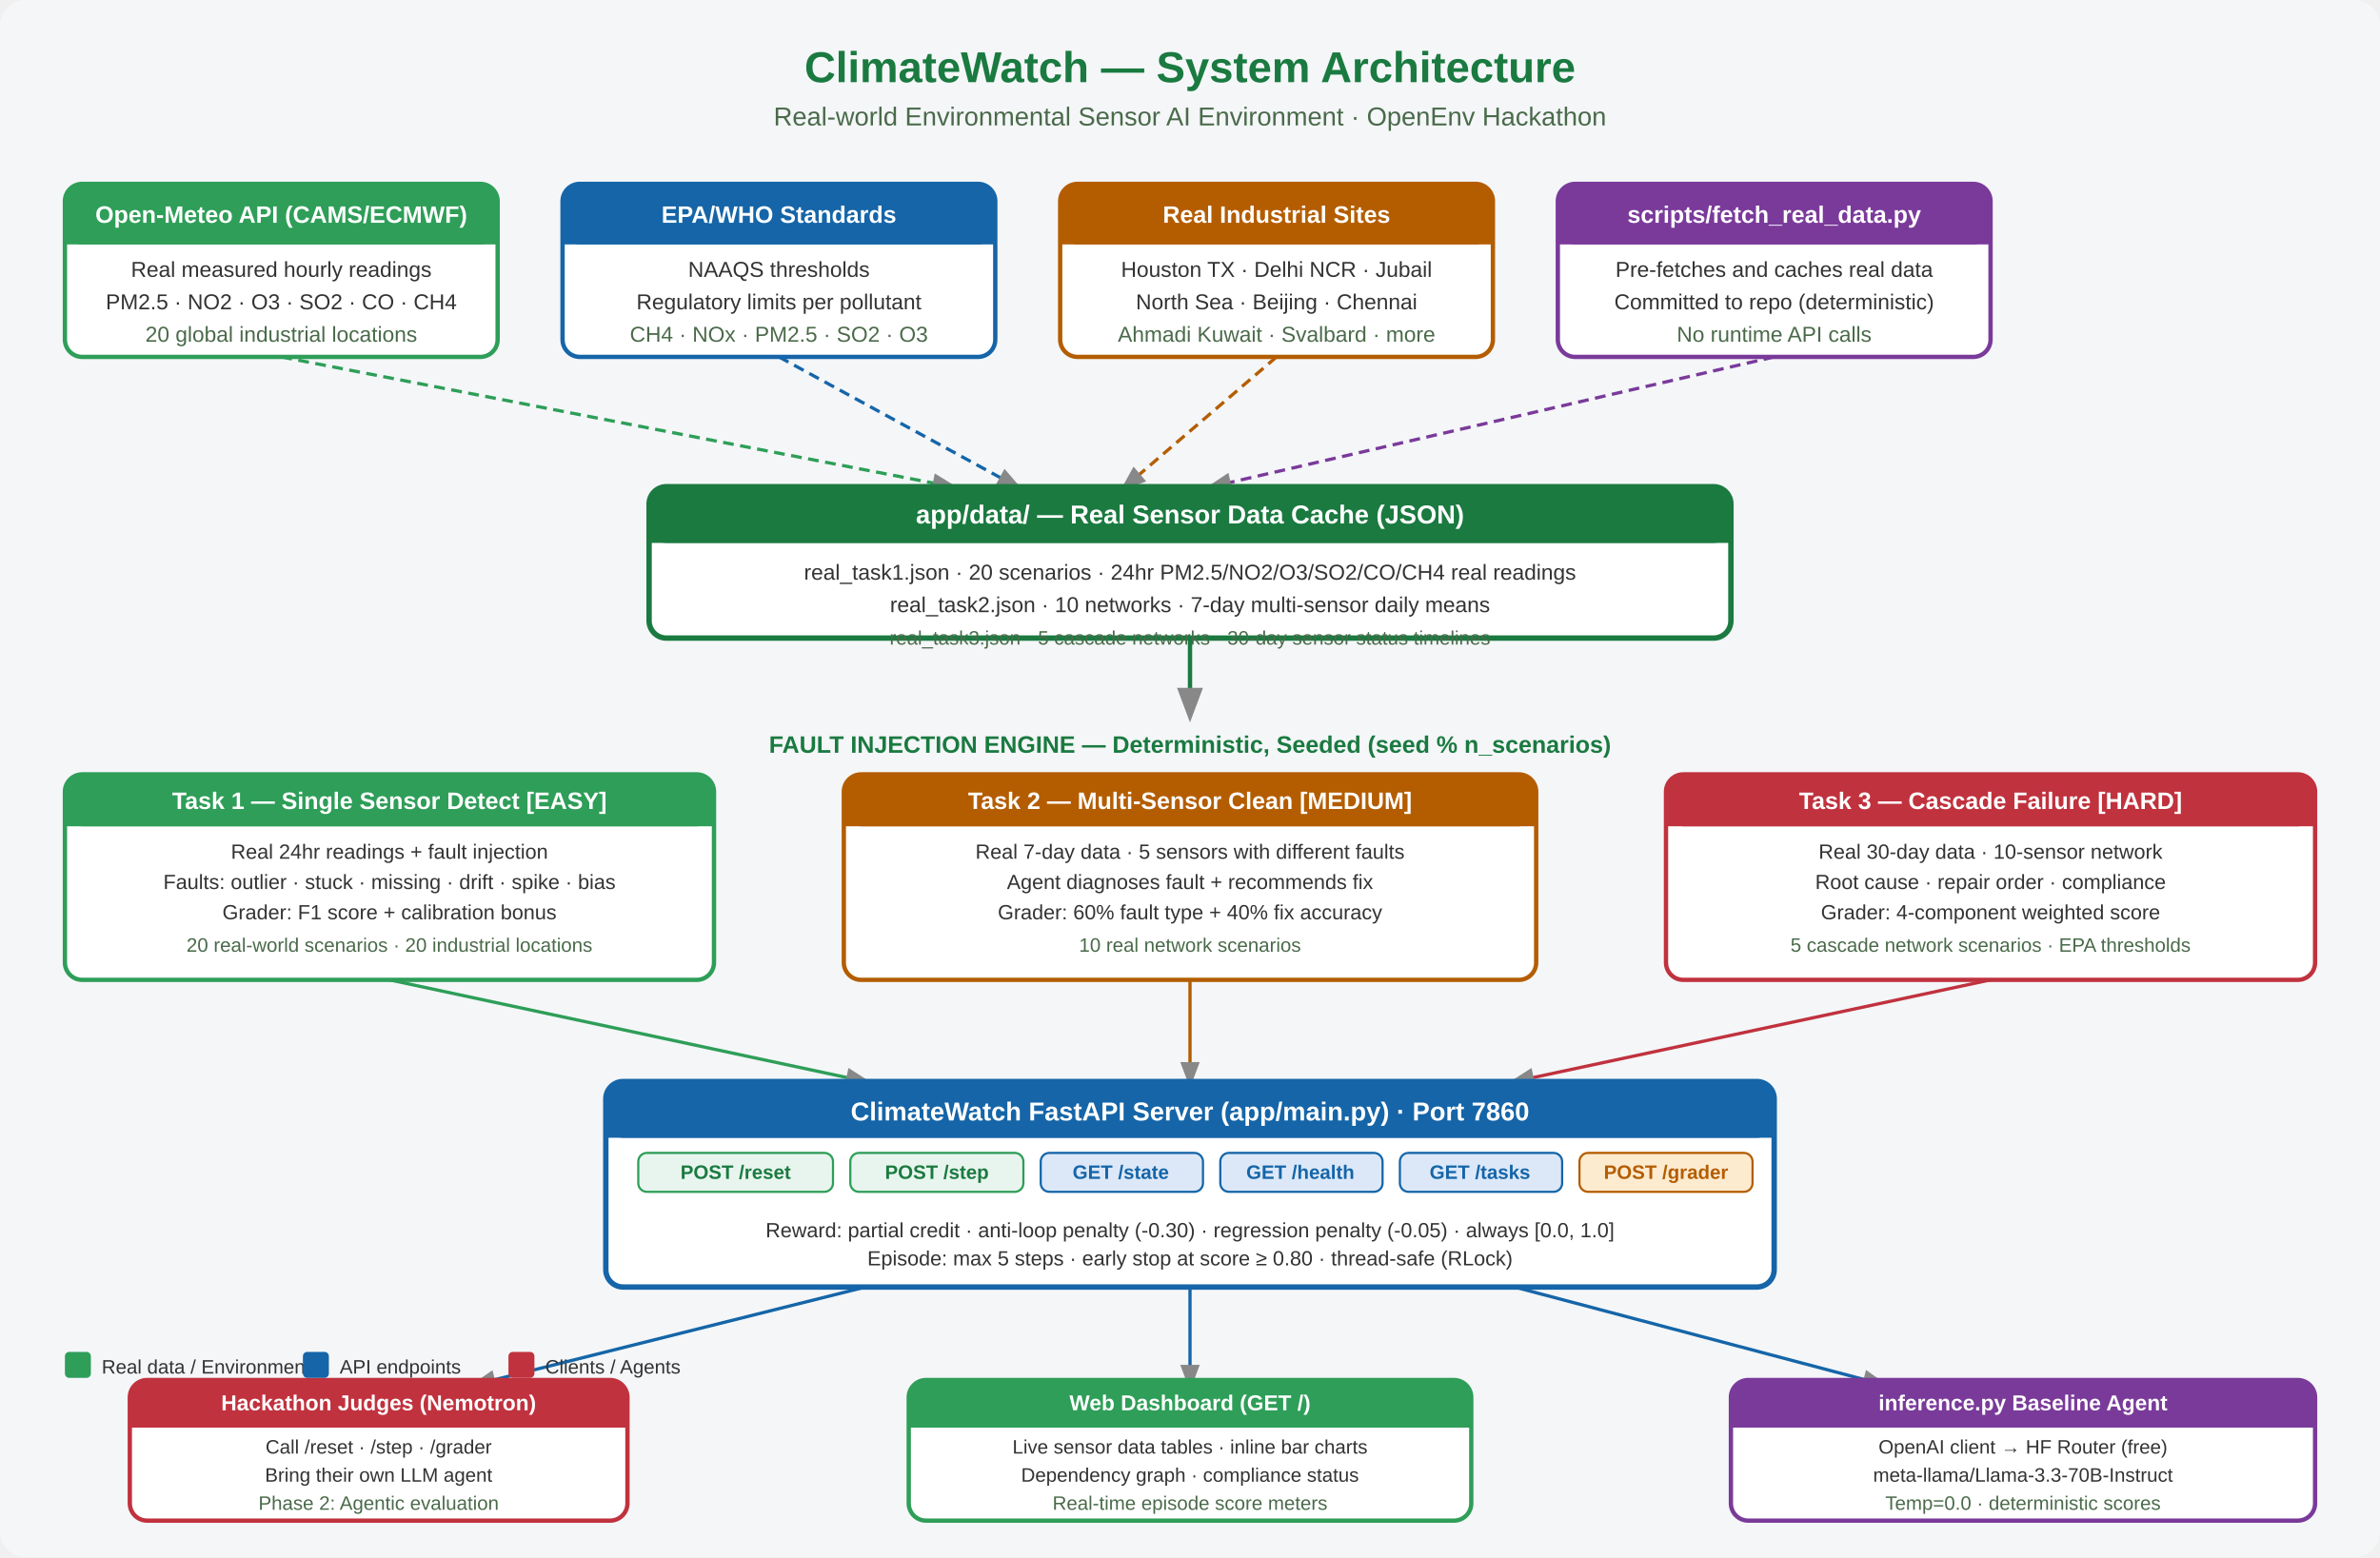
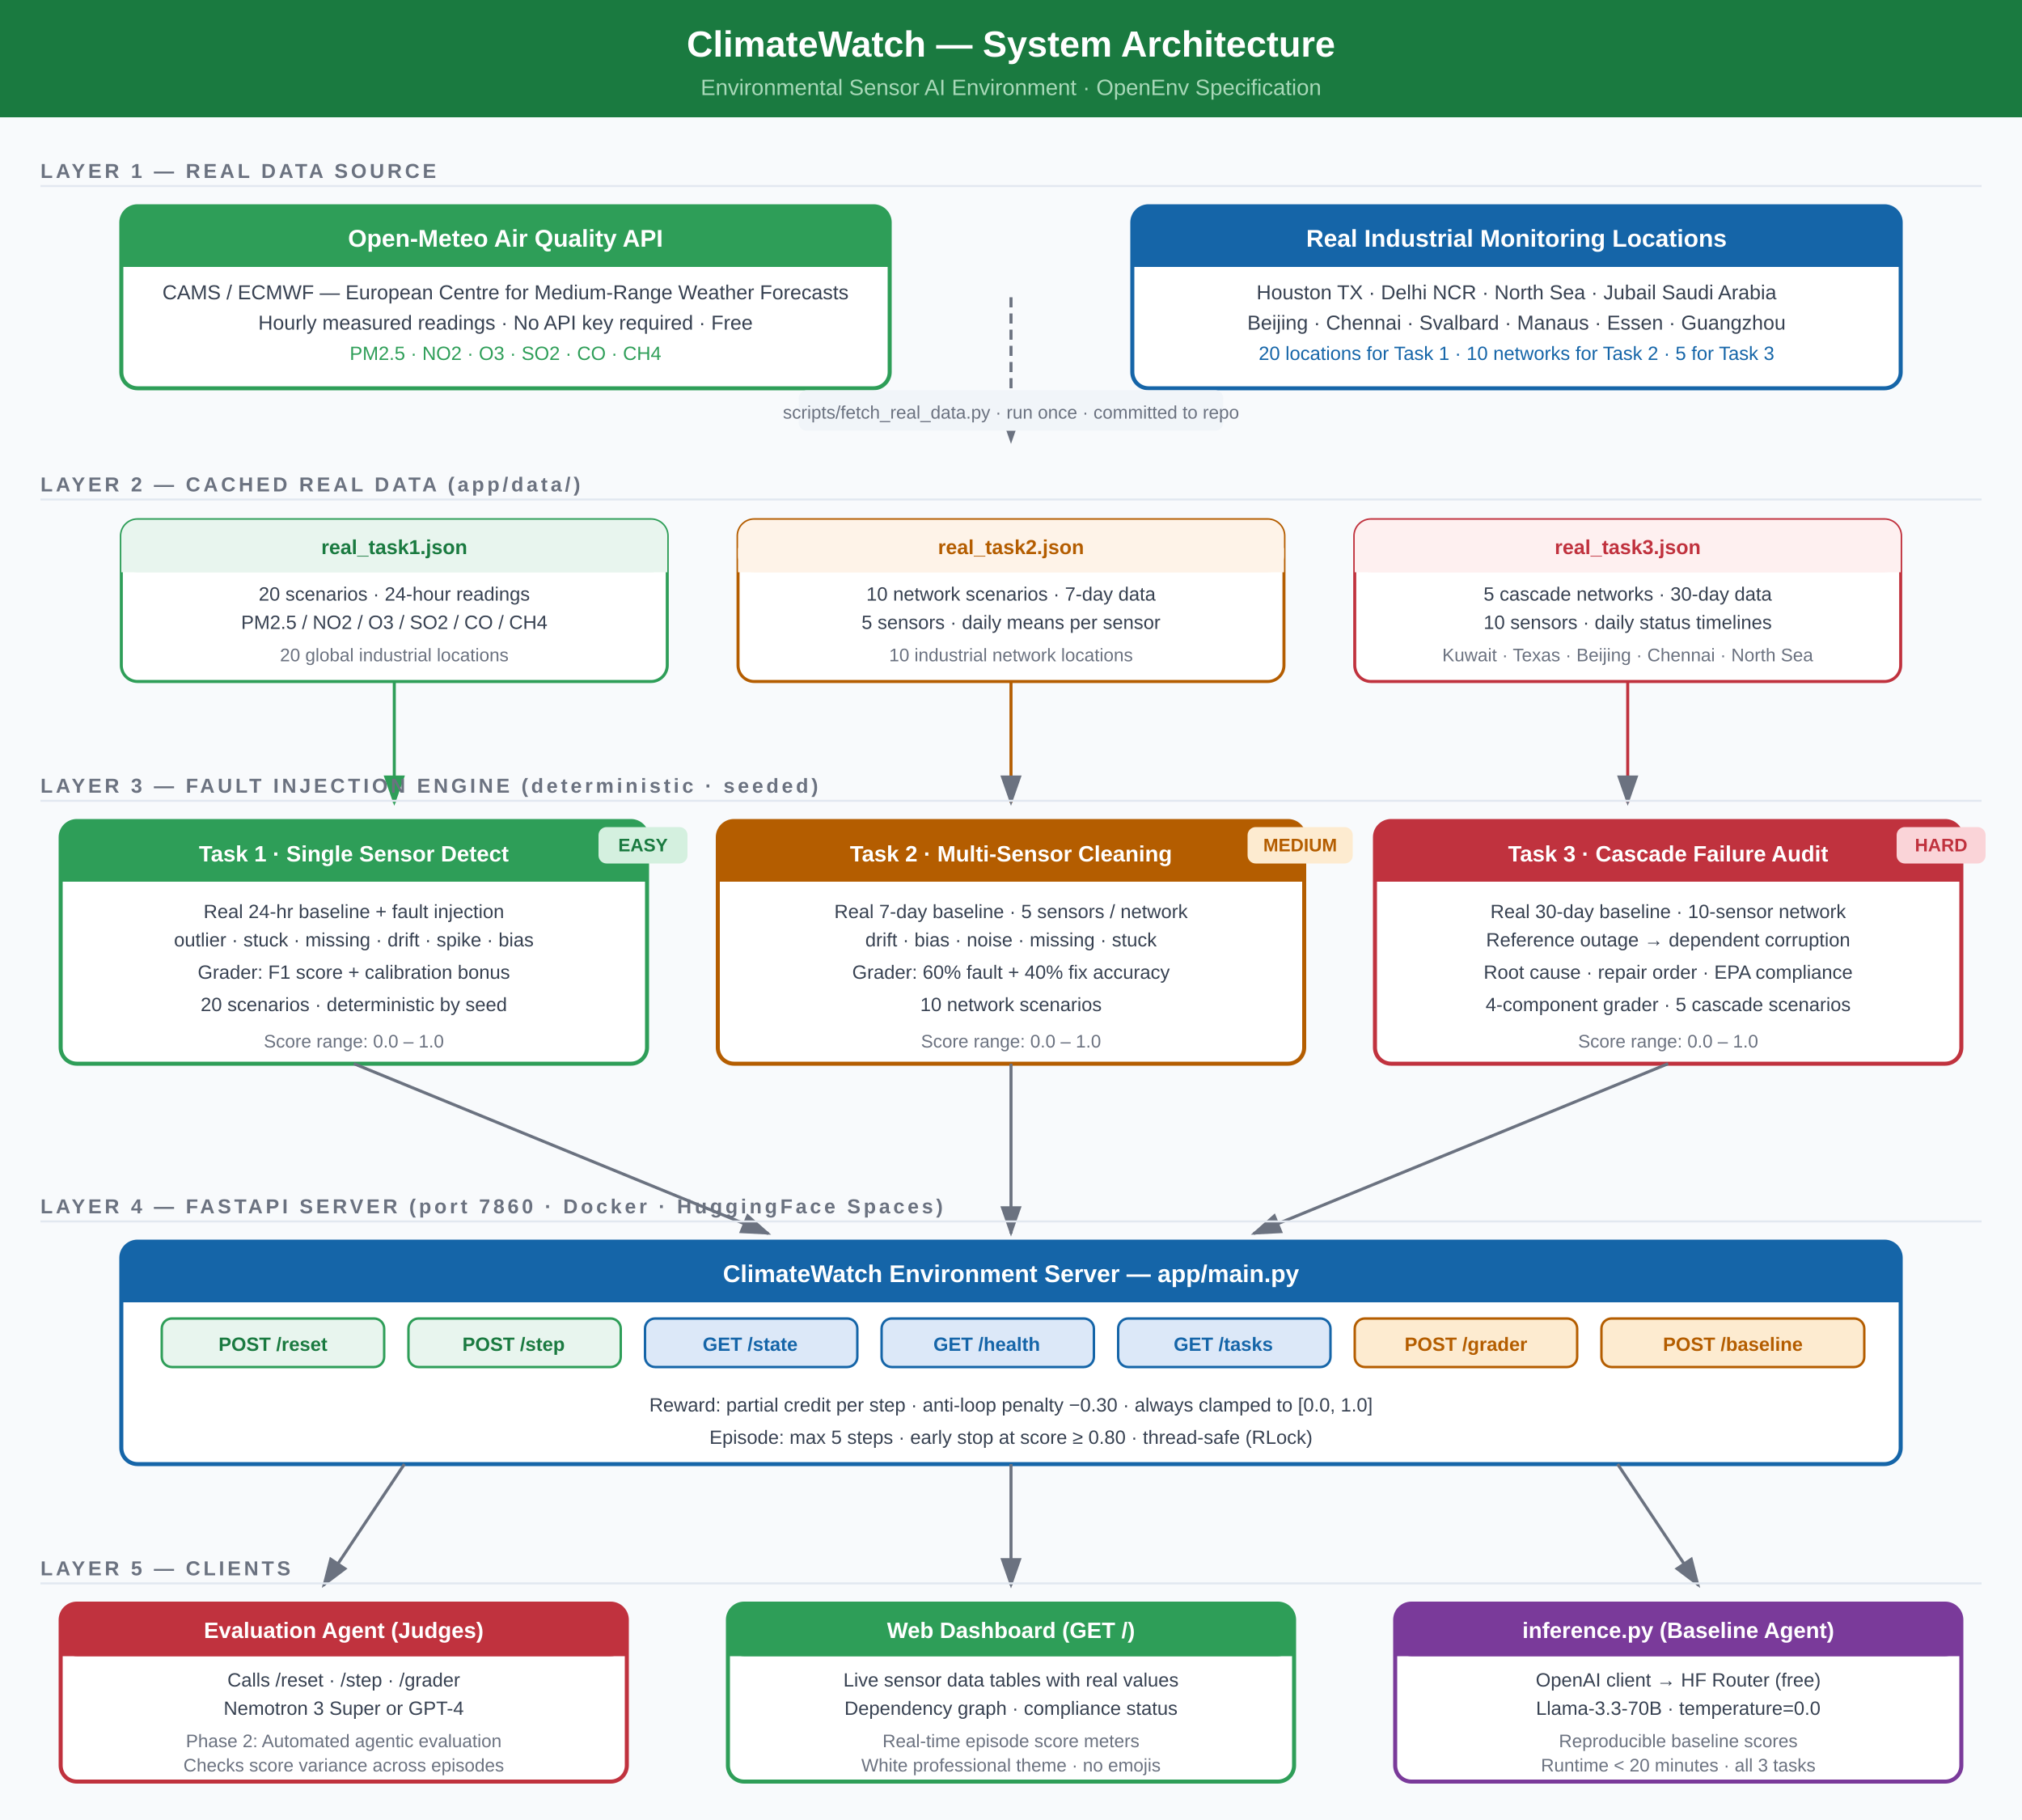
- <svg xmlns="http://www.w3.org/2000/svg" viewBox="0 0 1100 720" font-family="Segoe UI, Arial, sans-serif">
-   <rect width="1100" height="720" fill="#f4f6f8" rx="12" />
-   <text x="550" y="38" text-anchor="middle" font-size="20" font-weight="700" fill="#1a7a40">ClimateWatch — System Architecture</text>
-   <text x="550" y="58" text-anchor="middle" font-size="12" fill="#4a6a4a">Real-world Environmental Sensor AI Environment · OpenEnv Hackathon</text>
-   <rect x="30" y="85" width="200" height="80" rx="8" fill="#ffffff" stroke="#2e9e58" stroke-width="2" />
-   <rect x="30" y="85" width="200" height="28" rx="8" fill="#2e9e58" />
-   <rect x="30" y="101" width="200" height="12" fill="#2e9e58" />
-   <text x="130" y="103" text-anchor="middle" font-size="11" font-weight="700" fill="#ffffff">Open-Meteo API (CAMS/ECMWF)</text>
-   <text x="130" y="128" text-anchor="middle" font-size="10" fill="#333">Real measured hourly readings</text>
-   <text x="130" y="143" text-anchor="middle" font-size="10" fill="#333">PM2.5 · NO2 · O3 · SO2 · CO · CH4</text>
-   <text x="130" y="158" text-anchor="middle" font-size="10" fill="#4a6a4a">20 global industrial locations</text>
-   <rect x="260" y="85" width="200" height="80" rx="8" fill="#ffffff" stroke="#1565a8" stroke-width="2" />
-   <rect x="260" y="85" width="200" height="28" rx="8" fill="#1565a8" />
-   <rect x="260" y="101" width="200" height="12" fill="#1565a8" />
-   <text x="360" y="103" text-anchor="middle" font-size="11" font-weight="700" fill="#ffffff">EPA/WHO Standards</text>
-   <text x="360" y="128" text-anchor="middle" font-size="10" fill="#333">NAAQS thresholds</text>
-   <text x="360" y="143" text-anchor="middle" font-size="10" fill="#333">Regulatory limits per pollutant</text>
-   <text x="360" y="158" text-anchor="middle" font-size="10" fill="#4a6a4a">CH4 · NOx · PM2.5 · SO2 · O3</text>
-   <rect x="490" y="85" width="200" height="80" rx="8" fill="#ffffff" stroke="#b45d00" stroke-width="2" />
-   <rect x="490" y="85" width="200" height="28" rx="8" fill="#b45d00" />
-   <rect x="490" y="101" width="200" height="12" fill="#b45d00" />
-   <text x="590" y="103" text-anchor="middle" font-size="11" font-weight="700" fill="#ffffff">Real Industrial Sites</text>
-   <text x="590" y="128" text-anchor="middle" font-size="10" fill="#333">Houston TX · Delhi NCR · Jubail</text>
-   <text x="590" y="143" text-anchor="middle" font-size="10" fill="#333">North Sea · Beijing · Chennai</text>
-   <text x="590" y="158" text-anchor="middle" font-size="10" fill="#4a6a4a">Ahmadi Kuwait · Svalbard · more</text>
-   <rect x="720" y="85" width="200" height="80" rx="8" fill="#ffffff" stroke="#7a3a9a" stroke-width="2" />
-   <rect x="720" y="85" width="200" height="28" rx="8" fill="#7a3a9a" />
-   <rect x="720" y="101" width="200" height="12" fill="#7a3a9a" />
-   <text x="820" y="103" text-anchor="middle" font-size="11" font-weight="700" fill="#ffffff">scripts/fetch_real_data.py</text>
-   <text x="820" y="128" text-anchor="middle" font-size="10" fill="#333">Pre-fetches and caches real data</text>
-   <text x="820" y="143" text-anchor="middle" font-size="10" fill="#333">Committed to repo (deterministic)</text>
-   <text x="820" y="158" text-anchor="middle" font-size="10" fill="#4a6a4a">No runtime API calls</text>
-   <line x1="130" y1="165" x2="440" y2="225" stroke="#2e9e58" stroke-width="1.5" stroke-dasharray="5,3" marker-end="url(#arr)" />
-   <line x1="360" y1="165" x2="470" y2="225" stroke="#1565a8" stroke-width="1.5" stroke-dasharray="5,3" marker-end="url(#arr)" />
-   <line x1="590" y1="165" x2="520" y2="225" stroke="#b45d00" stroke-width="1.5" stroke-dasharray="5,3" marker-end="url(#arr)" />
-   <line x1="820" y1="165" x2="560" y2="225" stroke="#7a3a9a" stroke-width="1.5" stroke-dasharray="5,3" marker-end="url(#arr)" />
-   <rect x="300" y="225" width="500" height="70" rx="8" fill="#ffffff" stroke="#1a7a40" stroke-width="2.5" />
-   <rect x="300" y="225" width="500" height="26" rx="8" fill="#1a7a40" />
-   <rect x="300" y="239" width="500" height="12" fill="#1a7a40" />
-   <text x="550" y="242" text-anchor="middle" font-size="12" font-weight="700" fill="#ffffff">app/data/  —  Real Sensor Data Cache (JSON)</text>
-   <text x="550" y="268" text-anchor="middle" font-size="10" fill="#333">real_task1.json · 20 scenarios · 24hr PM2.5/NO2/O3/SO2/CO/CH4 real readings</text>
-   <text x="550" y="283" text-anchor="middle" font-size="10" fill="#333">real_task2.json · 10 networks · 7-day multi-sensor daily means</text>
-   <text x="550" y="298" text-anchor="middle" font-size="9" fill="#4a6a4a">real_task3.json · 5 cascade networks · 30-day sensor status timelines</text>
-   <line x1="550" y1="295" x2="550" y2="330" stroke="#1a7a40" stroke-width="2" marker-end="url(#arr)" />
-   <text x="550" y="348" text-anchor="middle" font-size="11" font-weight="700" fill="#1a7a40">FAULT INJECTION ENGINE — Deterministic, Seeded (seed % n_scenarios)</text>
-   <rect x="30" y="358" width="300" height="95" rx="8" fill="#ffffff" stroke="#2e9e58" stroke-width="2" />
-   <rect x="30" y="358" width="300" height="24" rx="8" fill="#2e9e58" />
-   <rect x="30" y="370" width="300" height="12" fill="#2e9e58" />
-   <text x="180" y="374" text-anchor="middle" font-size="11" font-weight="700" fill="#ffffff">Task 1 — Single Sensor Detect [EASY]</text>
-   <text x="180" y="397" text-anchor="middle" font-size="9.5" fill="#333">Real 24hr readings + fault injection</text>
-   <text x="180" y="411" text-anchor="middle" font-size="9.5" fill="#333">Faults: outlier · stuck · missing · drift · spike · bias</text>
-   <text x="180" y="425" text-anchor="middle" font-size="9.5" fill="#333">Grader: F1 score + calibration bonus</text>
-   <text x="180" y="440" text-anchor="middle" font-size="9" fill="#4a6a4a">20 real-world scenarios · 20 industrial locations</text>
-   <rect x="390" y="358" width="320" height="95" rx="8" fill="#ffffff" stroke="#b45d00" stroke-width="2" />
-   <rect x="390" y="358" width="320" height="24" rx="8" fill="#b45d00" />
-   <rect x="390" y="370" width="320" height="12" fill="#b45d00" />
-   <text x="550" y="374" text-anchor="middle" font-size="11" font-weight="700" fill="#ffffff">Task 2 — Multi-Sensor Clean [MEDIUM]</text>
-   <text x="550" y="397" text-anchor="middle" font-size="9.5" fill="#333">Real 7-day data · 5 sensors with different faults</text>
-   <text x="550" y="411" text-anchor="middle" font-size="9.5" fill="#333">Agent diagnoses fault + recommends fix</text>
-   <text x="550" y="425" text-anchor="middle" font-size="9.5" fill="#333">Grader: 60% fault type + 40% fix accuracy</text>
-   <text x="550" y="440" text-anchor="middle" font-size="9" fill="#4a6a4a">10 real network scenarios</text>
-   <rect x="770" y="358" width="300" height="95" rx="8" fill="#ffffff" stroke="#c0323e" stroke-width="2" />
-   <rect x="770" y="358" width="300" height="24" rx="8" fill="#c0323e" />
-   <rect x="770" y="370" width="300" height="12" fill="#c0323e" />
-   <text x="920" y="374" text-anchor="middle" font-size="11" font-weight="700" fill="#ffffff">Task 3 — Cascade Failure [HARD]</text>
-   <text x="920" y="397" text-anchor="middle" font-size="9.5" fill="#333">Real 30-day data · 10-sensor network</text>
-   <text x="920" y="411" text-anchor="middle" font-size="9.5" fill="#333">Root cause · repair order · compliance</text>
-   <text x="920" y="425" text-anchor="middle" font-size="9.5" fill="#333">Grader: 4-component weighted score</text>
-   <text x="920" y="440" text-anchor="middle" font-size="9" fill="#4a6a4a">5 cascade network scenarios · EPA thresholds</text>
-   <line x1="180" y1="453" x2="400" y2="500" stroke="#2e9e58" stroke-width="1.5" marker-end="url(#arr)" />
-   <line x1="550" y1="453" x2="550" y2="500" stroke="#b45d00" stroke-width="1.5" marker-end="url(#arr)" />
-   <line x1="920" y1="453" x2="700" y2="500" stroke="#c0323e" stroke-width="1.5" marker-end="url(#arr)" />
-   <rect x="280" y="500" width="540" height="95" rx="8" fill="#ffffff" stroke="#1565a8" stroke-width="2.5" />
-   <rect x="280" y="500" width="540" height="26" rx="8" fill="#1565a8" />
-   <rect x="280" y="514" width="540" height="12" fill="#1565a8" />
-   <text x="550" y="518" text-anchor="middle" font-size="12" font-weight="700" fill="#ffffff">ClimateWatch FastAPI Server (app/main.py) · Port 7860</text>
-   <rect x="295" y="533" width="90" height="18" rx="4" fill="#e8f5ee" stroke="#2e9e58" stroke-width="1" />
-   <text x="340" y="545" text-anchor="middle" font-size="9" fill="#1a7a40" font-weight="600">POST /reset</text>
-   <rect x="393" y="533" width="80" height="18" rx="4" fill="#e8f5ee" stroke="#2e9e58" stroke-width="1" />
-   <text x="433" y="545" text-anchor="middle" font-size="9" fill="#1a7a40" font-weight="600">POST /step</text>
-   <rect x="481" y="533" width="75" height="18" rx="4" fill="#dce8f8" stroke="#1565a8" stroke-width="1" />
-   <text x="518" y="545" text-anchor="middle" font-size="9" fill="#1565a8" font-weight="600">GET /state</text>
-   <rect x="564" y="533" width="75" height="18" rx="4" fill="#dce8f8" stroke="#1565a8" stroke-width="1" />
-   <text x="601" y="545" text-anchor="middle" font-size="9" fill="#1565a8" font-weight="600">GET /health</text>
-   <rect x="647" y="533" width="75" height="18" rx="4" fill="#dce8f8" stroke="#1565a8" stroke-width="1" />
-   <text x="684" y="545" text-anchor="middle" font-size="9" fill="#1565a8" font-weight="600">GET /tasks</text>
-   <rect x="730" y="533" width="80" height="18" rx="4" fill="#fdebd0" stroke="#b45d00" stroke-width="1" />
-   <text x="770" y="545" text-anchor="middle" font-size="9" fill="#b45d00" font-weight="600">POST /grader</text>
-   <text x="550" y="572" text-anchor="middle" font-size="9.5" fill="#333">Reward: partial credit · anti-loop penalty (-0.30) · regression penalty (-0.05) · always [0.0, 1.0]</text>
-   <text x="550" y="585" text-anchor="middle" font-size="9.5" fill="#333">Episode: max 5 steps · early stop at score ≥ 0.80 · thread-safe (RLock)</text>
-   <line x1="400" y1="595" x2="220" y2="640" stroke="#1565a8" stroke-width="1.5" marker-end="url(#arr)" />
-   <line x1="550" y1="595" x2="550" y2="640" stroke="#1565a8" stroke-width="1.5" marker-end="url(#arr)" />
-   <line x1="700" y1="595" x2="870" y2="640" stroke="#1565a8" stroke-width="1.5" marker-end="url(#arr)" />
-   <rect x="60" y="638" width="230" height="65" rx="8" fill="#ffffff" stroke="#c0323e" stroke-width="2" />
-   <rect x="60" y="638" width="230" height="22" rx="8" fill="#c0323e" />
-   <rect x="60" y="648" width="230" height="12" fill="#c0323e" />
-   <text x="175" y="652" text-anchor="middle" font-size="10" font-weight="700" fill="#ffffff">Hackathon Judges (Nemotron)</text>
-   <text x="175" y="672" text-anchor="middle" font-size="9" fill="#333">Call /reset · /step · /grader</text>
-   <text x="175" y="685" text-anchor="middle" font-size="9" fill="#333">Bring their own LLM agent</text>
-   <text x="175" y="698" text-anchor="middle" font-size="9" fill="#4a6a4a">Phase 2: Agentic evaluation</text>
-   <rect x="420" y="638" width="260" height="65" rx="8" fill="#ffffff" stroke="#2e9e58" stroke-width="2" />
-   <rect x="420" y="638" width="260" height="22" rx="8" fill="#2e9e58" />
-   <rect x="420" y="648" width="260" height="12" fill="#2e9e58" />
-   <text x="550" y="652" text-anchor="middle" font-size="10" font-weight="700" fill="#ffffff">Web Dashboard (GET /)</text>
-   <text x="550" y="672" text-anchor="middle" font-size="9" fill="#333">Live sensor data tables · inline bar charts</text>
-   <text x="550" y="685" text-anchor="middle" font-size="9" fill="#333">Dependency graph · compliance status</text>
-   <text x="550" y="698" text-anchor="middle" font-size="9" fill="#4a6a4a">Real-time episode score meters</text>
-   <rect x="800" y="638" width="270" height="65" rx="8" fill="#ffffff" stroke="#7a3a9a" stroke-width="2" />
-   <rect x="800" y="638" width="270" height="22" rx="8" fill="#7a3a9a" />
-   <rect x="800" y="648" width="270" height="12" fill="#7a3a9a" />
-   <text x="935" y="652" text-anchor="middle" font-size="10" font-weight="700" fill="#ffffff">inference.py Baseline Agent</text>
-   <text x="935" y="672" text-anchor="middle" font-size="9" fill="#333">OpenAI client → HF Router (free)</text>
-   <text x="935" y="685" text-anchor="middle" font-size="9" fill="#333">meta-llama/Llama-3.3-70B-Instruct</text>
-   <text x="935" y="698" text-anchor="middle" font-size="9" fill="#4a6a4a">Temp=0.0 · deterministic scores</text>
-   <rect x="30" y="625" width="12" height="12" fill="#2e9e58" rx="2" />
-   <text x="47" y="635" font-size="9" fill="#333">Real data / Environment</text>
-   <rect x="140" y="625" width="12" height="12" fill="#1565a8" rx="2" />
-   <text x="157" y="635" font-size="9" fill="#333">API endpoints</text>
-   <rect x="235" y="625" width="12" height="12" fill="#c0323e" rx="2" />
-   <text x="252" y="635" font-size="9" fill="#333">Clients / Agents</text>
+ <svg xmlns="http://www.w3.org/2000/svg" viewBox="0 0 1000 900" font-family="Segoe UI, Arial, sans-serif">
  <defs>
-     <marker id="arr" markerWidth="8" markerHeight="8" refX="6" refY="3" orient="auto">
-       <path d="M0,0 L0,6 L8,3 z" fill="#888" />
+     <marker id="arrow" markerWidth="10" markerHeight="7" refX="9" refY="3.5" orient="auto">
+       <polygon points="0 0, 10 3.5, 0 7" fill="#6b7280" />
+     </marker>
+     <marker id="arrow-green" markerWidth="10" markerHeight="7" refX="9" refY="3.5" orient="auto">
+       <polygon points="0 0, 10 3.5, 0 7" fill="#2e9e58" />
+     </marker>
+     <marker id="arrow-blue" markerWidth="10" markerHeight="7" refX="9" refY="3.5" orient="auto">
+       <polygon points="0 0, 10 3.5, 0 7" fill="#1565a8" />
    </marker>
  </defs>
+   <rect width="1000" height="900" fill="#f8fafc" rx="0" />
+   <rect x="0" y="0" width="1000" height="58" fill="#1a7a40" />
+   <text x="500" y="28" text-anchor="middle" font-size="18" font-weight="700" fill="#ffffff">ClimateWatch — System Architecture</text>
+   <text x="500" y="47" text-anchor="middle" font-size="11" fill="#a8d8b8">Environmental Sensor AI Environment · OpenEnv Specification</text>
+   <text x="20" y="88" font-size="10" font-weight="700" fill="#6b7280" letter-spacing="1.5">LAYER 1 — REAL DATA SOURCE</text>
+   <line x1="20" y1="92" x2="980" y2="92" stroke="#e2e8f0" stroke-width="1" />
+   <rect x="60" y="102" width="380" height="90" rx="8" fill="#ffffff" stroke="#2e9e58" stroke-width="2" />
+   <rect x="60" y="102" width="380" height="30" rx="8" fill="#2e9e58" />
+   <rect x="60" y="120" width="380" height="12" fill="#2e9e58" />
+   <text x="250" y="122" text-anchor="middle" font-size="12" font-weight="700" fill="#ffffff">Open-Meteo Air Quality API</text>
+   <text x="250" y="148" text-anchor="middle" font-size="10" fill="#374151">CAMS / ECMWF — European Centre for Medium-Range Weather Forecasts</text>
+   <text x="250" y="163" text-anchor="middle" font-size="10" fill="#374151">Hourly measured readings · No API key required · Free</text>
+   <text x="250" y="178" text-anchor="middle" font-size="9.5" fill="#2e9e58">PM2.5 · NO2 · O3 · SO2 · CO · CH4</text>
+   <rect x="560" y="102" width="380" height="90" rx="8" fill="#ffffff" stroke="#1565a8" stroke-width="2" />
+   <rect x="560" y="102" width="380" height="30" rx="8" fill="#1565a8" />
+   <rect x="560" y="120" width="380" height="12" fill="#1565a8" />
+   <text x="750" y="122" text-anchor="middle" font-size="12" font-weight="700" fill="#ffffff">Real Industrial Monitoring Locations</text>
+   <text x="750" y="148" text-anchor="middle" font-size="10" fill="#374151">Houston TX · Delhi NCR · North Sea · Jubail Saudi Arabia</text>
+   <text x="750" y="163" text-anchor="middle" font-size="10" fill="#374151">Beijing · Chennai · Svalbard · Manaus · Essen · Guangzhou</text>
+   <text x="750" y="178" text-anchor="middle" font-size="9.5" fill="#1565a8">20 locations for Task 1 · 10 networks for Task 2 · 5 for Task 3</text>
+   <line x1="500" y1="147" x2="500" y2="218" stroke="#6b7280" stroke-width="1.5" stroke-dasharray="5,3" marker-end="url(#arrow)" />
+   <rect x="395" y="193" width="210" height="20" rx="4" fill="#f1f5f9" />
+   <text x="500" y="207" text-anchor="middle" font-size="9" fill="#6b7280">scripts/fetch_real_data.py · run once · committed to repo</text>
+   <text x="20" y="243" font-size="10" font-weight="700" fill="#6b7280" letter-spacing="1.5">LAYER 2 — CACHED REAL DATA  (app/data/)</text>
+   <line x1="20" y1="247" x2="980" y2="247" stroke="#e2e8f0" stroke-width="1" />
+   <rect x="60" y="257" width="270" height="80" rx="8" fill="#ffffff" stroke="#2e9e58" stroke-width="1.5" />
+   <rect x="60" y="257" width="270" height="26" rx="8" fill="#e8f5ee" />
+   <rect x="60" y="271" width="270" height="12" fill="#e8f5ee" />
+   <text x="195" y="274" text-anchor="middle" font-size="10" font-weight="700" fill="#1a7a40">real_task1.json</text>
+   <text x="195" y="297" text-anchor="middle" font-size="9.5" fill="#374151">20 scenarios · 24-hour readings</text>
+   <text x="195" y="311" text-anchor="middle" font-size="9.5" fill="#374151">PM2.5 / NO2 / O3 / SO2 / CO / CH4</text>
+   <text x="195" y="327" text-anchor="middle" font-size="9" fill="#6b7280">20 global industrial locations</text>
+   <rect x="365" y="257" width="270" height="80" rx="8" fill="#ffffff" stroke="#b45d00" stroke-width="1.5" />
+   <rect x="365" y="257" width="270" height="26" rx="8" fill="#fef3e8" />
+   <rect x="365" y="271" width="270" height="12" fill="#fef3e8" />
+   <text x="500" y="274" text-anchor="middle" font-size="10" font-weight="700" fill="#b45d00">real_task2.json</text>
+   <text x="500" y="297" text-anchor="middle" font-size="9.5" fill="#374151">10 network scenarios · 7-day data</text>
+   <text x="500" y="311" text-anchor="middle" font-size="9.5" fill="#374151">5 sensors · daily means per sensor</text>
+   <text x="500" y="327" text-anchor="middle" font-size="9" fill="#6b7280">10 industrial network locations</text>
+   <rect x="670" y="257" width="270" height="80" rx="8" fill="#ffffff" stroke="#c0323e" stroke-width="1.5" />
+   <rect x="670" y="257" width="270" height="26" rx="8" fill="#fef0f0" />
+   <rect x="670" y="271" width="270" height="12" fill="#fef0f0" />
+   <text x="805" y="274" text-anchor="middle" font-size="10" font-weight="700" fill="#c0323e">real_task3.json</text>
+   <text x="805" y="297" text-anchor="middle" font-size="9.5" fill="#374151">5 cascade networks · 30-day data</text>
+   <text x="805" y="311" text-anchor="middle" font-size="9.5" fill="#374151">10 sensors · daily status timelines</text>
+   <text x="805" y="327" text-anchor="middle" font-size="9" fill="#6b7280">Kuwait · Texas · Beijing · Chennai · North Sea</text>
+   <line x1="195" y1="337" x2="195" y2="397" stroke="#2e9e58" stroke-width="1.5" marker-end="url(#arrow-green)" />
+   <line x1="500" y1="337" x2="500" y2="397" stroke="#b45d00" stroke-width="1.5" marker-end="url(#arrow)" />
+   <line x1="805" y1="337" x2="805" y2="397" stroke="#c0323e" stroke-width="1.5" marker-end="url(#arrow)" />
+   <text x="20" y="392" font-size="10" font-weight="700" fill="#6b7280" letter-spacing="1.5">LAYER 3 — FAULT INJECTION ENGINE  (deterministic · seeded)</text>
+   <line x1="20" y1="396" x2="980" y2="396" stroke="#e2e8f0" stroke-width="1" />
+   <rect x="30" y="406" width="290" height="120" rx="8" fill="#ffffff" stroke="#2e9e58" stroke-width="2" />
+   <rect x="30" y="406" width="290" height="30" rx="8" fill="#2e9e58" />
+   <rect x="30" y="424" width="290" height="12" fill="#2e9e58" />
+   <text x="175" y="426" text-anchor="middle" font-size="11" font-weight="700" fill="#ffffff">Task 1 · Single Sensor Detect</text>
+   <rect x="296" y="409" width="44" height="18" rx="4" fill="#d4f0df" />
+   <text x="318" y="421" text-anchor="middle" font-size="9" font-weight="700" fill="#1a7a40">EASY</text>
+   <text x="175" y="454" text-anchor="middle" font-size="9.5" fill="#374151">Real 24-hr baseline + fault injection</text>
+   <text x="175" y="468" text-anchor="middle" font-size="9.5" fill="#374151">outlier · stuck · missing · drift · spike · bias</text>
+   <text x="175" y="484" text-anchor="middle" font-size="9.5" fill="#374151">Grader: F1 score + calibration bonus</text>
+   <text x="175" y="500" text-anchor="middle" font-size="9.5" fill="#374151">20 scenarios · deterministic by seed</text>
+   <text x="175" y="518" text-anchor="middle" font-size="9" fill="#6b7280">Score range: 0.0 – 1.0</text>
+   <rect x="355" y="406" width="290" height="120" rx="8" fill="#ffffff" stroke="#b45d00" stroke-width="2" />
+   <rect x="355" y="406" width="290" height="30" rx="8" fill="#b45d00" />
+   <rect x="355" y="424" width="290" height="12" fill="#b45d00" />
+   <text x="500" y="426" text-anchor="middle" font-size="11" font-weight="700" fill="#ffffff">Task 2 · Multi-Sensor Cleaning</text>
+   <rect x="617" y="409" width="52" height="18" rx="4" fill="#fdebd0" />
+   <text x="643" y="421" text-anchor="middle" font-size="9" font-weight="700" fill="#b45d00">MEDIUM</text>
+   <text x="500" y="454" text-anchor="middle" font-size="9.5" fill="#374151">Real 7-day baseline · 5 sensors / network</text>
+   <text x="500" y="468" text-anchor="middle" font-size="9.5" fill="#374151">drift · bias · noise · missing · stuck</text>
+   <text x="500" y="484" text-anchor="middle" font-size="9.5" fill="#374151">Grader: 60% fault + 40% fix accuracy</text>
+   <text x="500" y="500" text-anchor="middle" font-size="9.5" fill="#374151">10 network scenarios</text>
+   <text x="500" y="518" text-anchor="middle" font-size="9" fill="#6b7280">Score range: 0.0 – 1.0</text>
+   <rect x="680" y="406" width="290" height="120" rx="8" fill="#ffffff" stroke="#c0323e" stroke-width="2" />
+   <rect x="680" y="406" width="290" height="30" rx="8" fill="#c0323e" />
+   <rect x="680" y="424" width="290" height="12" fill="#c0323e" />
+   <text x="825" y="426" text-anchor="middle" font-size="11" font-weight="700" fill="#ffffff">Task 3 · Cascade Failure Audit</text>
+   <rect x="938" y="409" width="44" height="18" rx="4" fill="#fad4d8" />
+   <text x="960" y="421" text-anchor="middle" font-size="9" font-weight="700" fill="#c0323e">HARD</text>
+   <text x="825" y="454" text-anchor="middle" font-size="9.5" fill="#374151">Real 30-day baseline · 10-sensor network</text>
+   <text x="825" y="468" text-anchor="middle" font-size="9.5" fill="#374151">Reference outage → dependent corruption</text>
+   <text x="825" y="484" text-anchor="middle" font-size="9.5" fill="#374151">Root cause · repair order · EPA compliance</text>
+   <text x="825" y="500" text-anchor="middle" font-size="9.5" fill="#374151">4-component grader · 5 cascade scenarios</text>
+   <text x="825" y="518" text-anchor="middle" font-size="9" fill="#6b7280">Score range: 0.0 – 1.0</text>
+   <line x1="175" y1="526" x2="380" y2="610" stroke="#6b7280" stroke-width="1.5" marker-end="url(#arrow)" />
+   <line x1="500" y1="526" x2="500" y2="610" stroke="#6b7280" stroke-width="1.5" marker-end="url(#arrow)" />
+   <line x1="825" y1="526" x2="620" y2="610" stroke="#6b7280" stroke-width="1.5" marker-end="url(#arrow)" />
+   <text x="20" y="600" font-size="10" font-weight="700" fill="#6b7280" letter-spacing="1.5">LAYER 4 — FASTAPI SERVER  (port 7860 · Docker · HuggingFace Spaces)</text>
+   <line x1="20" y1="604" x2="980" y2="604" stroke="#e2e8f0" stroke-width="1" />
+   <rect x="60" y="614" width="880" height="110" rx="8" fill="#ffffff" stroke="#1565a8" stroke-width="2" />
+   <rect x="60" y="614" width="880" height="30" rx="8" fill="#1565a8" />
+   <rect x="60" y="632" width="880" height="12" fill="#1565a8" />
+   <text x="500" y="634" text-anchor="middle" font-size="12" font-weight="700" fill="#ffffff">ClimateWatch Environment Server  —  app/main.py</text>
+   <rect x="80" y="652" width="110" height="24" rx="5" fill="#e8f5ee" stroke="#2e9e58" stroke-width="1.2" />
+   <text x="135" y="668" text-anchor="middle" font-size="9.5" font-weight="700" fill="#1a7a40">POST /reset</text>
+   <rect x="202" y="652" width="105" height="24" rx="5" fill="#e8f5ee" stroke="#2e9e58" stroke-width="1.2" />
+   <text x="254" y="668" text-anchor="middle" font-size="9.5" font-weight="700" fill="#1a7a40">POST /step</text>
+   <rect x="319" y="652" width="105" height="24" rx="5" fill="#dce8f8" stroke="#1565a8" stroke-width="1.2" />
+   <text x="371" y="668" text-anchor="middle" font-size="9.5" font-weight="700" fill="#1565a8">GET /state</text>
+   <rect x="436" y="652" width="105" height="24" rx="5" fill="#dce8f8" stroke="#1565a8" stroke-width="1.2" />
+   <text x="488" y="668" text-anchor="middle" font-size="9.5" font-weight="700" fill="#1565a8">GET /health</text>
+   <rect x="553" y="652" width="105" height="24" rx="5" fill="#dce8f8" stroke="#1565a8" stroke-width="1.2" />
+   <text x="605" y="668" text-anchor="middle" font-size="9.5" font-weight="700" fill="#1565a8">GET /tasks</text>
+   <rect x="670" y="652" width="110" height="24" rx="5" fill="#fdebd0" stroke="#b45d00" stroke-width="1.2" />
+   <text x="725" y="668" text-anchor="middle" font-size="9.5" font-weight="700" fill="#b45d00">POST /grader</text>
+   <rect x="792" y="652" width="130" height="24" rx="5" fill="#fdebd0" stroke="#b45d00" stroke-width="1.2" />
+   <text x="857" y="668" text-anchor="middle" font-size="9.5" font-weight="700" fill="#b45d00">POST /baseline</text>
+   <text x="500" y="698" text-anchor="middle" font-size="9.5" fill="#374151">Reward: partial credit per step  ·  anti-loop penalty −0.30  ·  always clamped to [0.0, 1.0]</text>
+   <text x="500" y="714" text-anchor="middle" font-size="9.5" fill="#374151">Episode: max 5 steps  ·  early stop at score ≥ 0.80  ·  thread-safe (RLock)</text>
+   <line x1="200" y1="724" x2="160" y2="784" stroke="#6b7280" stroke-width="1.5" marker-end="url(#arrow)" />
+   <line x1="500" y1="724" x2="500" y2="784" stroke="#6b7280" stroke-width="1.5" marker-end="url(#arrow)" />
+   <line x1="800" y1="724" x2="840" y2="784" stroke="#6b7280" stroke-width="1.5" marker-end="url(#arrow)" />
+   <text x="20" y="779" font-size="10" font-weight="700" fill="#6b7280" letter-spacing="1.5">LAYER 5 — CLIENTS</text>
+   <line x1="20" y1="783" x2="980" y2="783" stroke="#e2e8f0" stroke-width="1" />
+   <rect x="30" y="793" width="280" height="88" rx="8" fill="#ffffff" stroke="#c0323e" stroke-width="2" />
+   <rect x="30" y="793" width="280" height="26" rx="8" fill="#c0323e" />
+   <rect x="30" y="807" width="280" height="12" fill="#c0323e" />
+   <text x="170" y="810" text-anchor="middle" font-size="11" font-weight="700" fill="#ffffff">Evaluation Agent (Judges)</text>
+   <text x="170" y="834" text-anchor="middle" font-size="9.5" fill="#374151">Calls /reset · /step · /grader</text>
+   <text x="170" y="848" text-anchor="middle" font-size="9.5" fill="#374151">Nemotron 3 Super or GPT-4</text>
+   <text x="170" y="864" text-anchor="middle" font-size="9" fill="#6b7280">Phase 2: Automated agentic evaluation</text>
+   <text x="170" y="876" text-anchor="middle" font-size="9" fill="#6b7280">Checks score variance across episodes</text>
+   <rect x="360" y="793" width="280" height="88" rx="8" fill="#ffffff" stroke="#2e9e58" stroke-width="2" />
+   <rect x="360" y="793" width="280" height="26" rx="8" fill="#2e9e58" />
+   <rect x="360" y="807" width="280" height="12" fill="#2e9e58" />
+   <text x="500" y="810" text-anchor="middle" font-size="11" font-weight="700" fill="#ffffff">Web Dashboard  (GET /)</text>
+   <text x="500" y="834" text-anchor="middle" font-size="9.5" fill="#374151">Live sensor data tables with real values</text>
+   <text x="500" y="848" text-anchor="middle" font-size="9.5" fill="#374151">Dependency graph · compliance status</text>
+   <text x="500" y="864" text-anchor="middle" font-size="9" fill="#6b7280">Real-time episode score meters</text>
+   <text x="500" y="876" text-anchor="middle" font-size="9" fill="#6b7280">White professional theme · no emojis</text>
+   <rect x="690" y="793" width="280" height="88" rx="8" fill="#ffffff" stroke="#7a3a9a" stroke-width="2" />
+   <rect x="690" y="793" width="280" height="26" rx="8" fill="#7a3a9a" />
+   <rect x="690" y="807" width="280" height="12" fill="#7a3a9a" />
+   <text x="830" y="810" text-anchor="middle" font-size="11" font-weight="700" fill="#ffffff">inference.py  (Baseline Agent)</text>
+   <text x="830" y="834" text-anchor="middle" font-size="9.5" fill="#374151">OpenAI client → HF Router (free)</text>
+   <text x="830" y="848" text-anchor="middle" font-size="9.5" fill="#374151">Llama-3.3-70B · temperature=0.0</text>
+   <text x="830" y="864" text-anchor="middle" font-size="9" fill="#6b7280">Reproducible baseline scores</text>
+   <text x="830" y="876" text-anchor="middle" font-size="9" fill="#6b7280">Runtime &lt; 20 minutes · all 3 tasks</text>
</svg>
